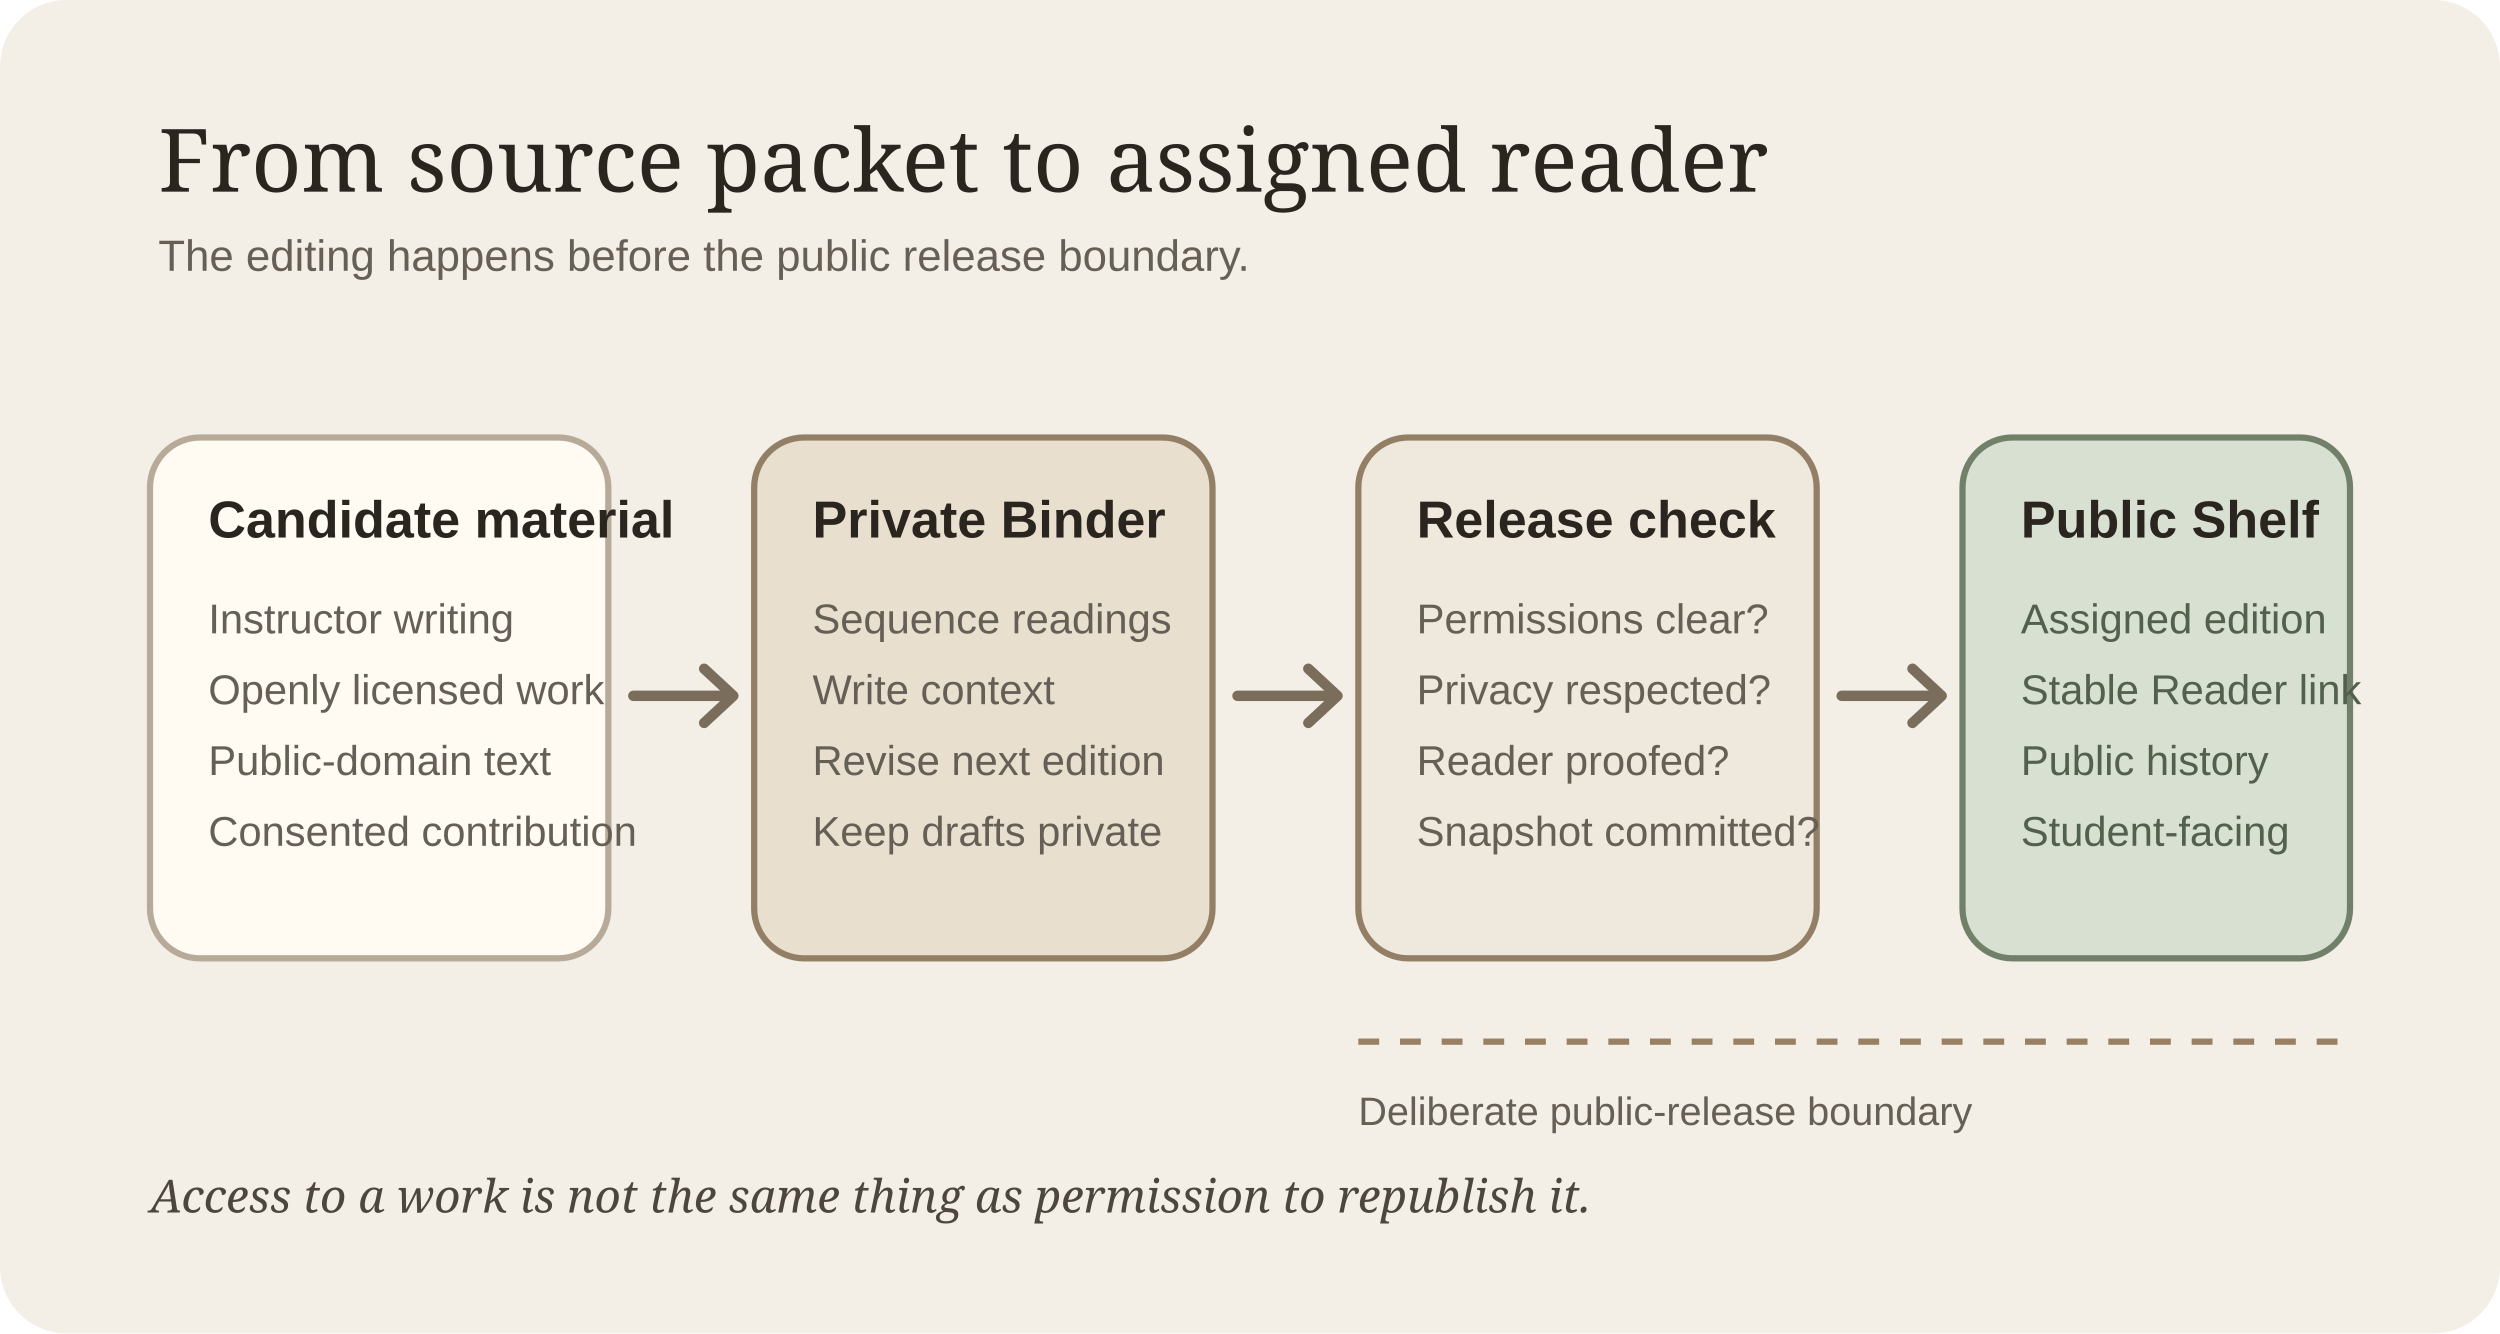
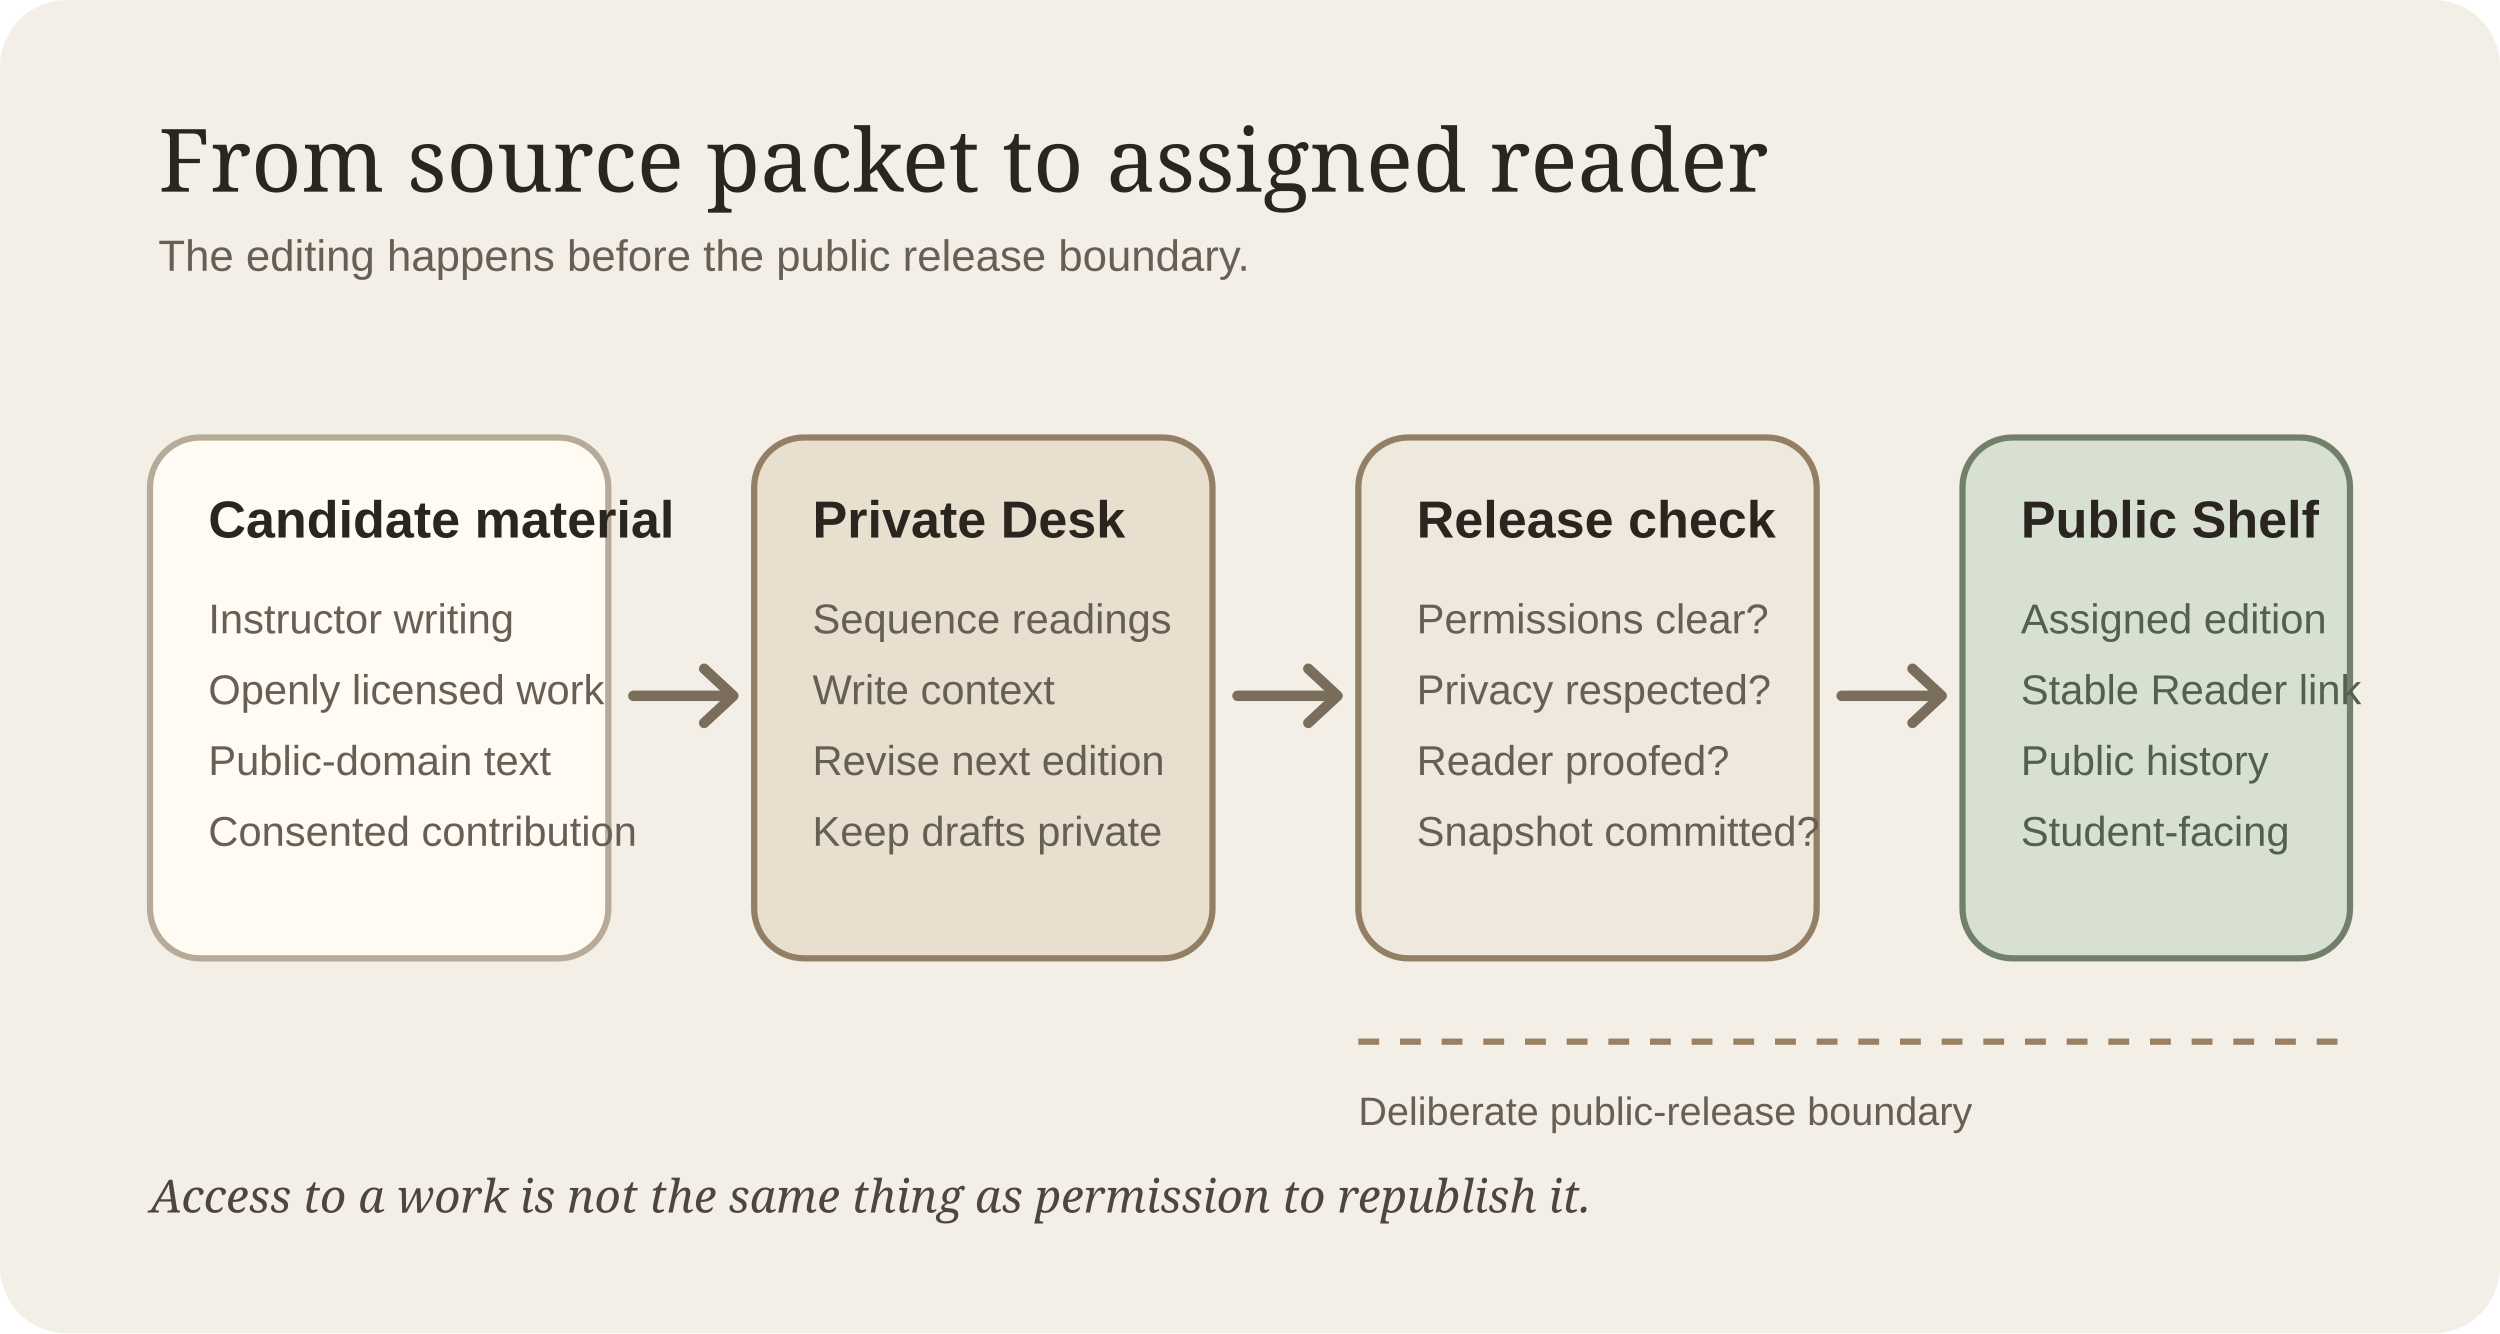
<svg xmlns="http://www.w3.org/2000/svg" width="1200" height="640" viewBox="0 0 1200 640" role="img" aria-labelledby="title desc">
  <rect width="1200" height="640" rx="32" fill="#f4efe6" />
  <text x="76" y="92" font-family="Georgia, serif" font-size="42" fill="#2a251f">From source packet to assigned reader</text>
  <text x="76" y="130" font-family="Arial, sans-serif" font-size="21" fill="#665f56">The editing happens before the public release boundary.</text>
  <g font-family="Arial, sans-serif">
    <rect x="72" y="210" width="220" height="250" rx="24" fill="#fffaf2" stroke="#b7aa98" stroke-width="3" />
    <text x="100" y="258" font-size="25" font-weight="700" fill="#2a251f">Candidate material</text>
    <text x="100" y="304" font-size="20" fill="#665f56">Instructor writing</text>
    <text x="100" y="338" font-size="20" fill="#665f56">Openly licensed work</text>
    <text x="100" y="372" font-size="20" fill="#665f56">Public-domain text</text>
    <text x="100" y="406" font-size="20" fill="#665f56">Consented contribution</text>
    <rect x="362" y="210" width="220" height="250" rx="24" fill="#e8dfcf" stroke="#927f66" stroke-width="3" />
-     <text x="390" y="258" font-size="25" font-weight="700" fill="#2a251f">Private Binder</text>
+     <text x="390" y="258" font-size="25" font-weight="700" fill="#2a251f">Private Desk</text>
    <text x="390" y="304" font-size="20" fill="#665f56">Sequence readings</text>
    <text x="390" y="338" font-size="20" fill="#665f56">Write context</text>
    <text x="390" y="372" font-size="20" fill="#665f56">Revise next edition</text>
    <text x="390" y="406" font-size="20" fill="#665f56">Keep drafts private</text>
    <rect x="652" y="210" width="220" height="250" rx="24" fill="#efe8dc" stroke="#927f66" stroke-width="3" />
    <text x="680" y="258" font-size="25" font-weight="700" fill="#2a251f">Release check</text>
    <text x="680" y="304" font-size="20" fill="#665f56">Permissions clear?</text>
    <text x="680" y="338" font-size="20" fill="#665f56">Privacy respected?</text>
    <text x="680" y="372" font-size="20" fill="#665f56">Reader proofed?</text>
    <text x="680" y="406" font-size="20" fill="#665f56">Snapshot committed?</text>
    <rect x="942" y="210" width="186" height="250" rx="24" fill="#d8e0d1" stroke="#718069" stroke-width="3" />
    <text x="970" y="258" font-size="25" font-weight="700" fill="#2a251f">Public Shelf</text>
    <text x="970" y="304" font-size="20" fill="#52604d">Assigned edition</text>
    <text x="970" y="338" font-size="20" fill="#52604d">Stable Reader link</text>
    <text x="970" y="372" font-size="20" fill="#52604d">Public history</text>
    <text x="970" y="406" font-size="20" fill="#52604d">Student-facing</text>
    <path d="M304 334h44" stroke="#7b6d5b" stroke-width="5" stroke-linecap="round" />
    <path d="M338 321l14 13-14 13" fill="none" stroke="#7b6d5b" stroke-width="5" stroke-linecap="round" stroke-linejoin="round" />
    <path d="M594 334h44" stroke="#7b6d5b" stroke-width="5" stroke-linecap="round" />
    <path d="M628 321l14 13-14 13" fill="none" stroke="#7b6d5b" stroke-width="5" stroke-linecap="round" stroke-linejoin="round" />
    <path d="M884 334h44" stroke="#7b6d5b" stroke-width="5" stroke-linecap="round" />
    <path d="M918 321l14 13-14 13" fill="none" stroke="#7b6d5b" stroke-width="5" stroke-linecap="round" stroke-linejoin="round" />
  </g>
  <line x1="652" y1="500" x2="1128" y2="500" stroke="#9a8063" stroke-width="3" stroke-dasharray="10 10" />
  <text x="652" y="540" font-family="Arial, sans-serif" font-size="19" fill="#665f56">Deliberate public-release boundary</text>
  <text x="72" y="582" font-family="Georgia, serif" font-size="22" font-style="italic" fill="#4d463e">Access to a work is not the same thing as permission to republish it.</text>
</svg>
